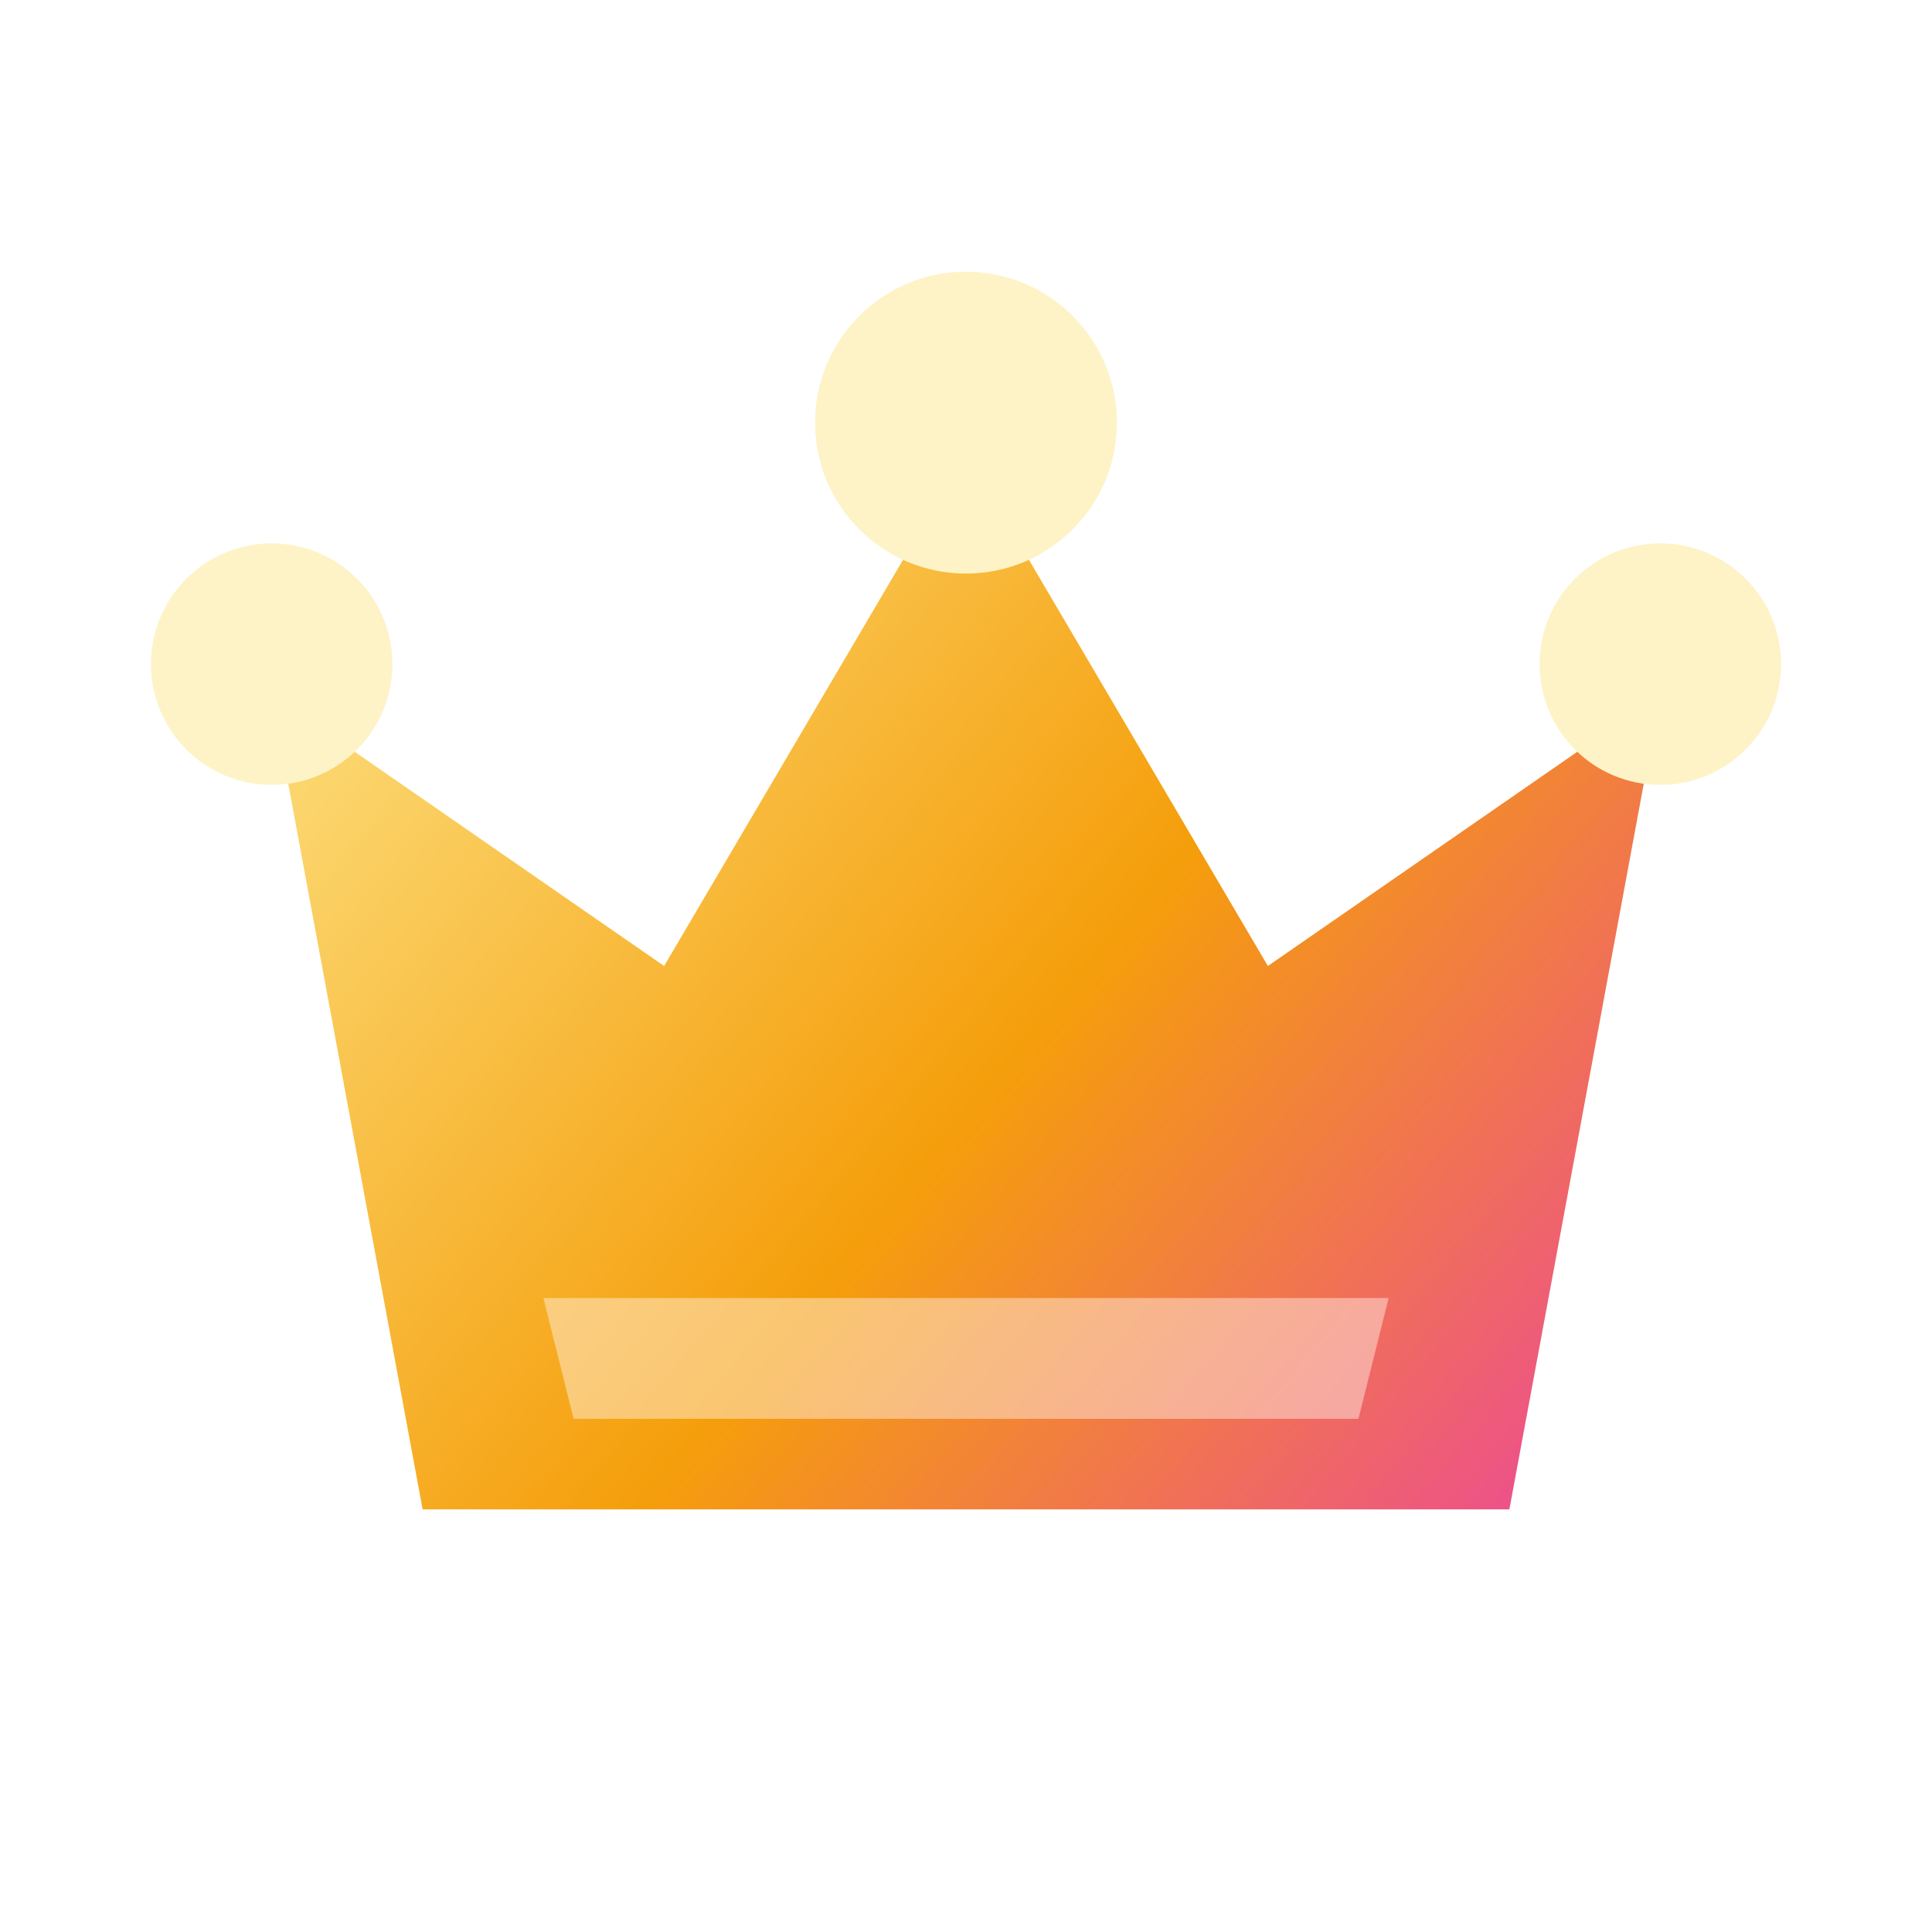
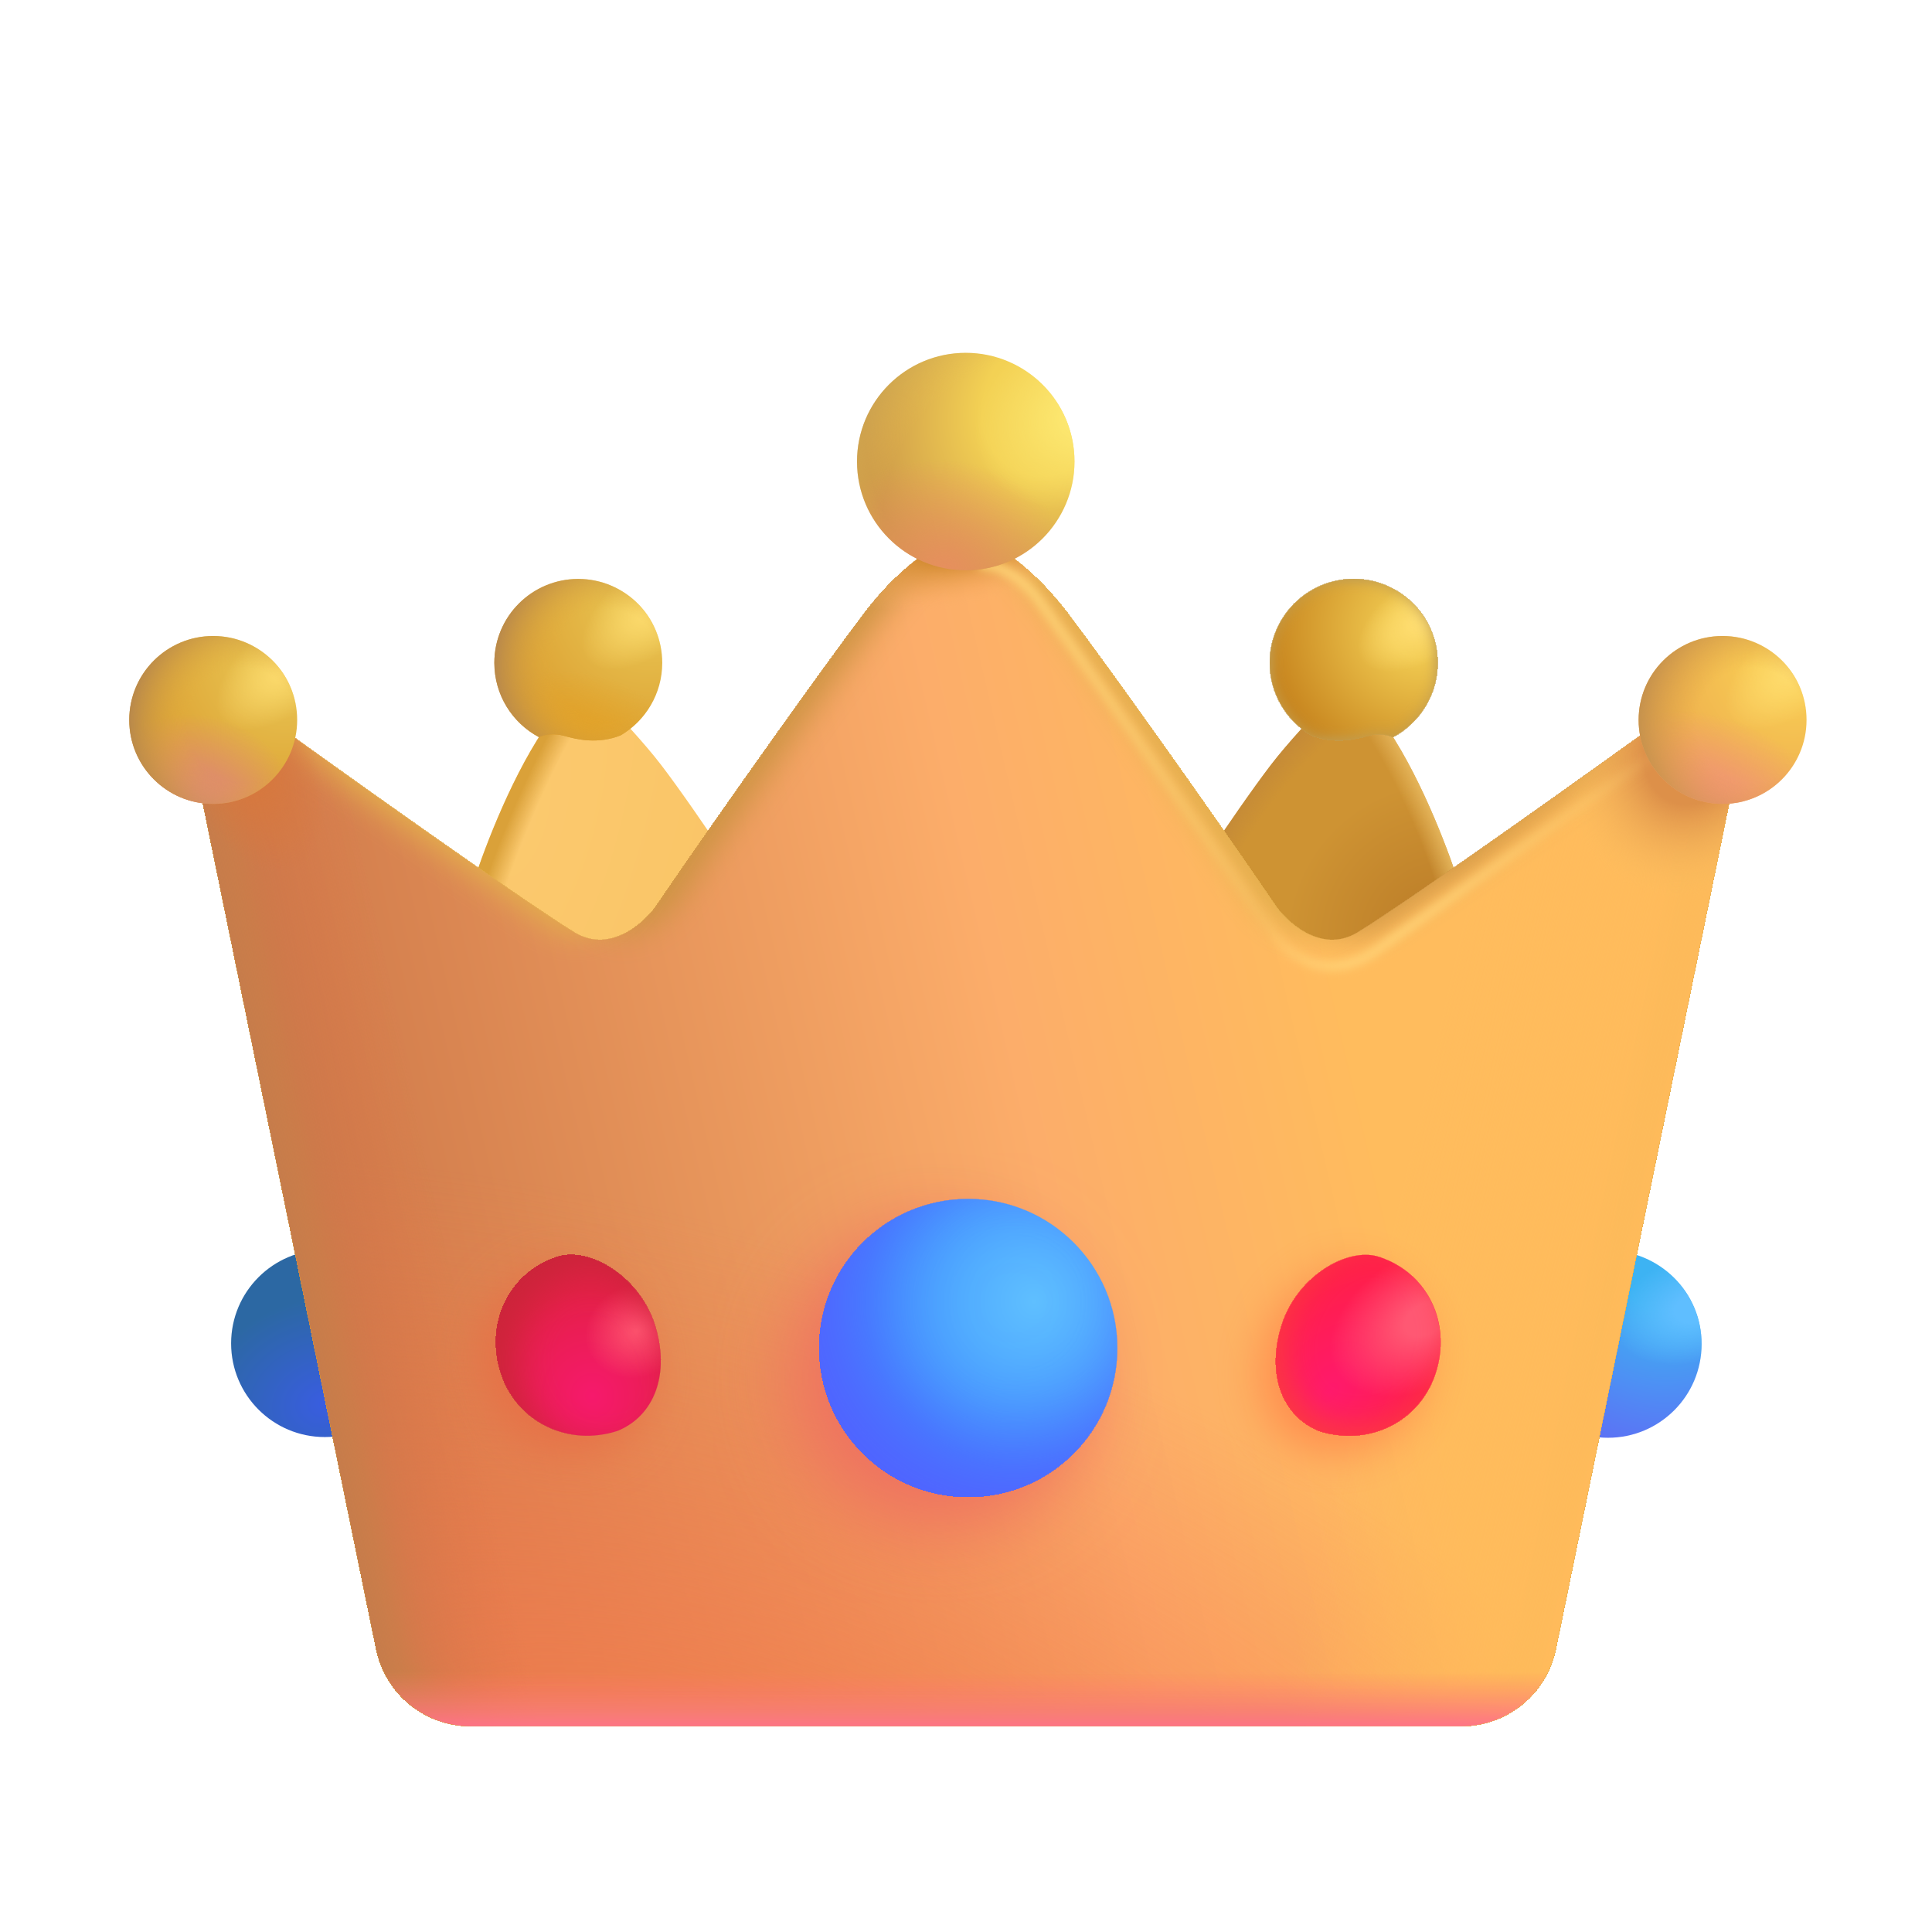
- <svg xmlns="http://www.w3.org/2000/svg" viewBox="0 0 64 64" role="img" aria-label="Crown">
+ <svg xmlns="http://www.w3.org/2000/svg" width="32" height="32" viewBox="0 0 32 32" fill="none">
+   <circle cx="5.379" cy="22.251" r="1.551" fill="url(#paint0_radial_18_17387)" />
+   <circle cx="26.633" cy="22.263" r="1.551" fill="url(#paint1_radial_18_17387)" />
+   <circle cx="26.633" cy="22.263" r="1.551" fill="url(#paint2_radial_18_17387)" />
+   <path d="M9.008 12.083C8.408 12.983 7.971 14.208 7.82 14.677L10.164 16.364L11.953 14.098C11.742 13.773 11.241 13.048 10.953 12.673C10.666 12.298 10.232 11.839 10.055 11.657L9.008 12.083Z" fill="url(#paint3_radial_18_17387)" />
+   <path d="M9.008 12.083C8.408 12.983 7.971 14.208 7.82 14.677L10.164 16.364L11.953 14.098C11.742 13.773 11.241 13.048 10.953 12.673C10.666 12.298 10.232 11.839 10.055 11.657L9.008 12.083Z" fill="url(#paint4_radial_18_17387)" />
+   <path d="M22.992 12.083C23.592 12.983 24.029 14.208 24.18 14.677L21.836 16.364L20.047 14.098C20.258 13.773 20.759 13.048 21.047 12.673C21.334 12.298 21.768 11.839 21.945 11.657L22.992 12.083Z" fill="url(#paint5_radial_18_17387)" />
+   <path d="M22.992 12.083C23.592 12.983 24.029 14.208 24.18 14.677L21.836 16.364L20.047 14.098C20.258 13.773 20.759 13.048 21.047 12.673C21.334 12.298 21.768 11.839 21.945 11.657L22.992 12.083Z" fill="url(#paint6_radial_18_17387)" />
+   <path d="M22.992 12.083C23.592 12.983 24.029 14.208 24.18 14.677L21.836 16.364L20.047 14.098C20.258 13.773 20.759 13.048 21.047 12.673C21.334 12.298 21.768 11.839 21.945 11.657L22.992 12.083Z" fill="url(#paint7_radial_18_17387)" />
+   <g filter="url(#filter0_ii_18_17387)">
+     <path d="M3.125 12.153L6.231 27.312C6.384 28.056 7.039 28.591 7.799 28.591H24.201C24.961 28.591 25.616 28.056 25.769 27.312L28.875 12.153L27.883 11.669C26.399 12.747 23.291 14.958 22.489 15.442C21.849 15.829 21.261 15.199 21.139 15.02C20.021 13.38 18.317 10.992 17.68 10.153C17.026 9.294 16.289 8.869 16 8.833C15.711 8.869 14.973 9.294 14.32 10.153C13.683 10.992 11.979 13.38 10.861 15.02C10.739 15.199 10.151 15.829 9.511 15.442C8.709 14.958 5.601 12.747 4.117 11.669L3.125 12.153Z" fill="url(#paint8_linear_18_17387)" />
+     <path d="M3.125 12.153L6.231 27.312C6.384 28.056 7.039 28.591 7.799 28.591H24.201C24.961 28.591 25.616 28.056 25.769 27.312L28.875 12.153L27.883 11.669C26.399 12.747 23.291 14.958 22.489 15.442C21.849 15.829 21.261 15.199 21.139 15.02C20.021 13.38 18.317 10.992 17.68 10.153C17.026 9.294 16.289 8.869 16 8.833C15.711 8.869 14.973 9.294 14.32 10.153C13.683 10.992 11.979 13.38 10.861 15.02C10.739 15.199 10.151 15.829 9.511 15.442C8.709 14.958 5.601 12.747 4.117 11.669L3.125 12.153Z" fill="url(#paint9_radial_18_17387)" />
+   </g>
+   <path d="M3.125 12.153L6.231 27.312C6.384 28.056 7.039 28.591 7.799 28.591H24.201C24.961 28.591 25.616 28.056 25.769 27.312L28.875 12.153L27.883 11.669C26.399 12.747 23.291 14.958 22.489 15.442C21.849 15.829 21.261 15.199 21.139 15.02C20.021 13.38 18.317 10.992 17.68 10.153C17.026 9.294 16.289 8.869 16 8.833C15.711 8.869 14.973 9.294 14.32 10.153C13.683 10.992 11.979 13.38 10.861 15.02C10.739 15.199 10.151 15.829 9.511 15.442C8.709 14.958 5.601 12.747 4.117 11.669L3.125 12.153Z" fill="url(#paint10_linear_18_17387)" />
+   <path d="M3.125 12.153L6.231 27.312C6.384 28.056 7.039 28.591 7.799 28.591H24.201C24.961 28.591 25.616 28.056 25.769 27.312L28.875 12.153L27.883 11.669C26.399 12.747 23.291 14.958 22.489 15.442C21.849 15.829 21.261 15.199 21.139 15.02C20.021 13.38 18.317 10.992 17.68 10.153C17.026 9.294 16.289 8.869 16 8.833C15.711 8.869 14.973 9.294 14.32 10.153C13.683 10.992 11.979 13.38 10.861 15.02C10.739 15.199 10.151 15.829 9.511 15.442C8.709 14.958 5.601 12.747 4.117 11.669L3.125 12.153Z" fill="url(#paint11_linear_18_17387)" />
+   <path d="M3.125 12.153L6.231 27.312C6.384 28.056 7.039 28.591 7.799 28.591H24.201C24.961 28.591 25.616 28.056 25.769 27.312L28.875 12.153L27.883 11.669C26.399 12.747 23.291 14.958 22.489 15.442C21.849 15.829 21.261 15.199 21.139 15.02C20.021 13.38 18.317 10.992 17.68 10.153C17.026 9.294 16.289 8.869 16 8.833C15.711 8.869 14.973 9.294 14.32 10.153C13.683 10.992 11.979 13.38 10.861 15.02C10.739 15.199 10.151 15.829 9.511 15.442C8.709 14.958 5.601 12.747 4.117 11.669L3.125 12.153Z" fill="url(#paint12_linear_18_17387)" />
+   <path d="M3.125 12.153L6.231 27.312C6.384 28.056 7.039 28.591 7.799 28.591H24.201C24.961 28.591 25.616 28.056 25.769 27.312L28.875 12.153L27.883 11.669C26.399 12.747 23.291 14.958 22.489 15.442C21.849 15.829 21.261 15.199 21.139 15.02C20.021 13.38 18.317 10.992 17.68 10.153C17.026 9.294 16.289 8.869 16 8.833C15.711 8.869 14.973 9.294 14.32 10.153C13.683 10.992 11.979 13.38 10.861 15.02C10.739 15.199 10.151 15.829 9.511 15.442C8.709 14.958 5.601 12.747 4.117 11.669L3.125 12.153Z" fill="url(#paint13_radial_18_17387)" />
+   <path d="M3.125 12.153L6.231 27.312C6.384 28.056 7.039 28.591 7.799 28.591H24.201C24.961 28.591 25.616 28.056 25.769 27.312L28.875 12.153L27.883 11.669C26.399 12.747 23.291 14.958 22.489 15.442C21.849 15.829 21.261 15.199 21.139 15.02C20.021 13.38 18.317 10.992 17.68 10.153C17.026 9.294 16.289 8.869 16 8.833C15.711 8.869 14.973 9.294 14.32 10.153C13.683 10.992 11.979 13.38 10.861 15.02C10.739 15.199 10.151 15.829 9.511 15.442C8.709 14.958 5.601 12.747 4.117 11.669L3.125 12.153Z" fill="url(#paint14_radial_18_17387)" />
+   <path d="M3.125 12.153L6.231 27.312C6.384 28.056 7.039 28.591 7.799 28.591H24.201C24.961 28.591 25.616 28.056 25.769 27.312L28.875 12.153L27.883 11.669C26.399 12.747 23.291 14.958 22.489 15.442C21.849 15.829 21.261 15.199 21.139 15.02C20.021 13.38 18.317 10.992 17.68 10.153C17.026 9.294 16.289 8.869 16 8.833C15.711 8.869 14.973 9.294 14.32 10.153C13.683 10.992 11.979 13.38 10.861 15.02C10.739 15.199 10.151 15.829 9.511 15.442C8.709 14.958 5.601 12.747 4.117 11.669L3.125 12.153Z" fill="url(#paint15_radial_18_17387)" />
+   <g filter="url(#filter1_di_18_17387)">
+     <path d="M23.779 22.743C23.514 23.557 22.662 23.965 21.848 23.7C21.234 23.45 20.969 22.749 21.234 21.934C21.5 21.12 22.334 20.653 22.84 20.817C23.654 21.082 24.044 21.928 23.779 22.743Z" fill="url(#paint16_radial_18_17387)" />
+     <path d="M23.779 22.743C23.514 23.557 22.662 23.965 21.848 23.7C21.234 23.45 20.969 22.749 21.234 21.934C21.5 21.12 22.334 20.653 22.84 20.817C23.654 21.082 24.044 21.928 23.779 22.743Z" fill="url(#paint17_radial_18_17387)" />
+   </g>
+   <g filter="url(#filter2_di_18_17387)">
+     <path d="M8.297 22.743C8.562 23.557 9.414 23.965 10.229 23.7C10.842 23.45 11.107 22.749 10.842 21.934C10.577 21.12 9.742 20.653 9.237 20.817C8.422 21.082 8.032 21.928 8.297 22.743Z" fill="url(#paint18_radial_18_17387)" />
+     <path d="M8.297 22.743C8.562 23.557 9.414 23.965 10.229 23.7C10.842 23.45 11.107 22.749 10.842 21.934C10.577 21.12 9.742 20.653 9.237 20.817C8.422 21.082 8.032 21.928 8.297 22.743Z" fill="url(#paint19_radial_18_17387)" />
+   </g>
+   <path d="M4.922 11.925C4.922 12.693 4.299 13.315 3.531 13.315C2.763 13.315 2.141 12.693 2.141 11.925C2.141 11.157 2.763 10.534 3.531 10.534C4.299 10.534 4.922 11.157 4.922 11.925Z" fill="url(#paint20_radial_18_17387)" />
+   <path d="M4.922 11.925C4.922 12.693 4.299 13.315 3.531 13.315C2.763 13.315 2.141 12.693 2.141 11.925C2.141 11.157 2.763 10.534 3.531 10.534C4.299 10.534 4.922 11.157 4.922 11.925Z" fill="url(#paint21_radial_18_17387)" />
+   <path d="M4.922 11.925C4.922 12.693 4.299 13.315 3.531 13.315C2.763 13.315 2.141 12.693 2.141 11.925C2.141 11.157 2.763 10.534 3.531 10.534C4.299 10.534 4.922 11.157 4.922 11.925Z" fill="url(#paint22_radial_18_17387)" />
+   <path d="M4.922 11.925C4.922 12.693 4.299 13.315 3.531 13.315C2.763 13.315 2.141 12.693 2.141 11.925C2.141 11.157 2.763 10.534 3.531 10.534C4.299 10.534 4.922 11.157 4.922 11.925Z" fill="url(#paint23_radial_18_17387)" />
+   <path d="M10.281 12.18C10.692 11.938 10.969 11.491 10.969 10.979C10.969 10.211 10.346 9.589 9.578 9.589C8.81 9.589 8.188 10.211 8.188 10.979C8.188 11.511 8.486 11.974 8.925 12.208C9.012 12.173 9.171 12.139 9.344 12.188C9.558 12.25 9.91 12.328 10.281 12.18Z" fill="url(#paint24_radial_18_17387)" />
+   <path d="M10.281 12.18C10.692 11.938 10.969 11.491 10.969 10.979C10.969 10.211 10.346 9.589 9.578 9.589C8.81 9.589 8.188 10.211 8.188 10.979C8.188 11.511 8.486 11.974 8.925 12.208C9.012 12.173 9.171 12.139 9.344 12.188C9.558 12.25 9.91 12.328 10.281 12.18Z" fill="url(#paint25_radial_18_17387)" />
+   <path d="M10.281 12.18C10.692 11.938 10.969 11.491 10.969 10.979C10.969 10.211 10.346 9.589 9.578 9.589C8.81 9.589 8.188 10.211 8.188 10.979C8.188 11.511 8.486 11.974 8.925 12.208C9.012 12.173 9.171 12.139 9.344 12.188C9.558 12.25 9.91 12.328 10.281 12.18Z" fill="url(#paint26_radial_18_17387)" />
+   <path d="M10.281 12.18C10.692 11.938 10.969 11.491 10.969 10.979C10.969 10.211 10.346 9.589 9.578 9.589C8.81 9.589 8.188 10.211 8.188 10.979C8.188 11.511 8.486 11.974 8.925 12.208C9.012 12.173 9.171 12.139 9.344 12.188C9.558 12.25 9.91 12.328 10.281 12.18Z" fill="url(#paint27_radial_18_17387)" />
+   <g filter="url(#filter3_i_18_17387)">
+     <path d="M21.719 12.18C21.308 11.938 21.031 11.491 21.031 10.979C21.031 10.211 21.654 9.589 22.422 9.589C23.19 9.589 23.812 10.211 23.812 10.979C23.812 11.511 23.514 11.974 23.075 12.208C22.988 12.173 22.829 12.139 22.656 12.188C22.442 12.25 22.09 12.328 21.719 12.18Z" fill="url(#paint28_radial_18_17387)" />
+     <path d="M21.719 12.18C21.308 11.938 21.031 11.491 21.031 10.979C21.031 10.211 21.654 9.589 22.422 9.589C23.19 9.589 23.812 10.211 23.812 10.979C23.812 11.511 23.514 11.974 23.075 12.208C22.988 12.173 22.829 12.139 22.656 12.188C22.442 12.25 22.09 12.328 21.719 12.18Z" fill="url(#paint29_radial_18_17387)" />
+   </g>
+   <g filter="url(#filter4_di_18_17387)">
+     <circle cx="16.038" cy="22.326" r="2.468" fill="url(#paint30_radial_18_17387)" />
+   </g>
+   <g filter="url(#filter5_f_18_17387)">
+     <path d="M16.211 9.355C16.383 9.334 16.823 9.424 17.211 9.949C17.598 10.474 19.956 13.834 21.086 15.449C21.305 15.787 21.952 16.321 22.789 15.746C23.627 15.171 26.32 13.221 27.336 12.544" stroke="url(#paint31_linear_18_17387)" stroke-width="0.15" />
+     <path d="M16.211 9.355C16.383 9.334 16.823 9.424 17.211 9.949C17.598 10.474 19.956 13.834 21.086 15.449C21.305 15.787 21.952 16.321 22.789 15.746C23.627 15.171 26.32 13.221 27.336 12.544" stroke="url(#paint32_radial_18_17387)" stroke-width="0.15" />
+   </g>
+   <circle cx="15.996" cy="7.645" r="1.801" fill="url(#paint33_radial_18_17387)" />
+   <circle cx="15.996" cy="7.645" r="1.801" fill="url(#paint34_radial_18_17387)" />
+   <circle cx="15.996" cy="7.645" r="1.801" fill="url(#paint35_radial_18_17387)" />
+   <circle cx="15.996" cy="7.645" r="1.801" fill="url(#paint36_radial_18_17387)" />
+   <path d="M29.922 11.925C29.922 12.693 29.299 13.315 28.531 13.315C27.763 13.315 27.141 12.693 27.141 11.925C27.141 11.157 27.763 10.534 28.531 10.534C29.299 10.534 29.922 11.157 29.922 11.925Z" fill="url(#paint37_radial_18_17387)" />
+   <path d="M29.922 11.925C29.922 12.693 29.299 13.315 28.531 13.315C27.763 13.315 27.141 12.693 27.141 11.925C27.141 11.157 27.763 10.534 28.531 10.534C29.299 10.534 29.922 11.157 29.922 11.925Z" fill="url(#paint38_radial_18_17387)" />
+   <path d="M29.922 11.925C29.922 12.693 29.299 13.315 28.531 13.315C27.763 13.315 27.141 12.693 27.141 11.925C27.141 11.157 27.763 10.534 28.531 10.534C29.299 10.534 29.922 11.157 29.922 11.925Z" fill="url(#paint39_radial_18_17387)" />
+   <path d="M29.922 11.925C29.922 12.693 29.299 13.315 28.531 13.315C27.763 13.315 27.141 12.693 27.141 11.925C27.141 11.157 27.763 10.534 28.531 10.534C29.299 10.534 29.922 11.157 29.922 11.925Z" fill="url(#paint40_radial_18_17387)" />
  <defs>
-     <linearGradient id="gold" x1="11" x2="54" y1="14" y2="50" gradientUnits="userSpaceOnUse">
-       <stop stop-color="#fde68a" />
-       <stop offset=".55" stop-color="#f59e0b" />
-       <stop offset="1" stop-color="#ec4899" />
-     </linearGradient>
+     <filter id="filter0_ii_18_17387" x="2.725" y="8.733" width="26.55" height="19.858" filterUnits="userSpaceOnUse" color-interpolation-filters="sRGB">
+       <feFlood flood-opacity="0" result="BackgroundImageFix" />
+       <feBlend mode="normal" in="SourceGraphic" in2="BackgroundImageFix" result="shape" />
+       <feColorMatrix in="SourceAlpha" type="matrix" values="0 0 0 0 0 0 0 0 0 0 0 0 0 0 0 0 0 0 127 0" result="hardAlpha" />
+       <feOffset dx="0.4" dy="-0.1" />
+       <feGaussianBlur stdDeviation="0.25" />
+       <feComposite in2="hardAlpha" operator="arithmetic" k2="-1" k3="1" />
+       <feColorMatrix type="matrix" values="0 0 0 0 0.804 0 0 0 0 0.58 0 0 0 0 0.263 0 0 0 1 0" />
+       <feBlend mode="normal" in2="shape" result="effect1_innerShadow_18_17387" />
+       <feColorMatrix in="SourceAlpha" type="matrix" values="0 0 0 0 0 0 0 0 0 0 0 0 0 0 0 0 0 0 127 0" result="hardAlpha" />
+       <feOffset dx="-0.4" dy="-0.1" />
+       <feGaussianBlur stdDeviation="0.25" />
+       <feComposite in2="hardAlpha" operator="arithmetic" k2="-1" k3="1" />
+       <feColorMatrix type="matrix" values="0 0 0 0 0.894 0 0 0 0 0.686 0 0 0 0 0.302 0 0 0 1 0" />
+       <feBlend mode="normal" in2="effect1_innerShadow_18_17387" result="effect2_innerShadow_18_17387" />
+     </filter>
+     <filter id="filter1_di_18_17387" x="20.132" y="20.285" width="4.23" height="4.496" filterUnits="userSpaceOnUse" color-interpolation-filters="sRGB">
+       <feFlood flood-opacity="0" result="BackgroundImageFix" />
+       <feColorMatrix in="SourceAlpha" type="matrix" values="0 0 0 0 0 0 0 0 0 0 0 0 0 0 0 0 0 0 127 0" result="hardAlpha" />
+       <feOffset dx="-0.25" dy="0.25" />
+       <feGaussianBlur stdDeviation="0.375" />
+       <feComposite in2="hardAlpha" operator="out" />
+       <feColorMatrix type="matrix" values="0 0 0 0 1 0 0 0 0 0.549 0 0 0 0 0.306 0 0 0 1 0" />
+       <feBlend mode="normal" in2="BackgroundImageFix" result="effect1_dropShadow_18_17387" />
+       <feBlend mode="normal" in="SourceGraphic" in2="effect1_dropShadow_18_17387" result="shape" />
+       <feColorMatrix in="SourceAlpha" type="matrix" values="0 0 0 0 0 0 0 0 0 0 0 0 0 0 0 0 0 0 127 0" result="hardAlpha" />
+       <feOffset dx="0.15" dy="-0.15" />
+       <feGaussianBlur stdDeviation="0.25" />
+       <feComposite in2="hardAlpha" operator="arithmetic" k2="-1" k3="1" />
+       <feColorMatrix type="matrix" values="0 0 0 0 0.984 0 0 0 0 0.22 0 0 0 0 0.255 0 0 0 1 0" />
+       <feBlend mode="normal" in2="shape" result="effect2_innerShadow_18_17387" />
+     </filter>
+     <filter id="filter2_di_18_17387" x="7.215" y="20.285" width="4.23" height="4.496" filterUnits="userSpaceOnUse" color-interpolation-filters="sRGB">
+       <feFlood flood-opacity="0" result="BackgroundImageFix" />
+       <feColorMatrix in="SourceAlpha" type="matrix" values="0 0 0 0 0 0 0 0 0 0 0 0 0 0 0 0 0 0 127 0" result="hardAlpha" />
+       <feOffset dx="-0.25" dy="0.25" />
+       <feGaussianBlur stdDeviation="0.375" />
+       <feComposite in2="hardAlpha" operator="out" />
+       <feColorMatrix type="matrix" values="0 0 0 0 0.906 0 0 0 0 0.439 0 0 0 0 0.278 0 0 0 1 0" />
+       <feBlend mode="normal" in2="BackgroundImageFix" result="effect1_dropShadow_18_17387" />
+       <feBlend mode="normal" in="SourceGraphic" in2="effect1_dropShadow_18_17387" result="shape" />
+       <feColorMatrix in="SourceAlpha" type="matrix" values="0 0 0 0 0 0 0 0 0 0 0 0 0 0 0 0 0 0 127 0" result="hardAlpha" />
+       <feOffset dx="0.3" dy="0.3" />
+       <feGaussianBlur stdDeviation="0.3" />
+       <feComposite in2="hardAlpha" operator="arithmetic" k2="-1" k3="1" />
+       <feColorMatrix type="matrix" values="0 0 0 0 0.796 0 0 0 0 0.141 0 0 0 0 0.224 0 0 0 1 0" />
+       <feBlend mode="normal" in2="shape" result="effect2_innerShadow_18_17387" />
+     </filter>
+     <filter id="filter3_i_18_17387" x="21.031" y="9.589" width="2.781" height="2.676" filterUnits="userSpaceOnUse" color-interpolation-filters="sRGB">
+       <feFlood flood-opacity="0" result="BackgroundImageFix" />
+       <feBlend mode="normal" in="SourceGraphic" in2="BackgroundImageFix" result="shape" />
+       <feColorMatrix in="SourceAlpha" type="matrix" values="0 0 0 0 0 0 0 0 0 0 0 0 0 0 0 0 0 0 127 0" result="hardAlpha" />
+       <feOffset />
+       <feGaussianBlur stdDeviation="0.125" />
+       <feComposite in2="hardAlpha" operator="arithmetic" k2="-1" k3="1" />
+       <feColorMatrix type="matrix" values="0 0 0 0 0.757 0 0 0 0 0.62 0 0 0 0 0.322 0 0 0 1 0" />
+       <feBlend mode="normal" in2="shape" result="effect1_innerShadow_18_17387" />
+     </filter>
+     <filter id="filter4_di_18_17387" x="11.82" y="19.108" width="7.436" height="7.436" filterUnits="userSpaceOnUse" color-interpolation-filters="sRGB">
+       <feFlood flood-opacity="0" result="BackgroundImageFix" />
+       <feColorMatrix in="SourceAlpha" type="matrix" values="0 0 0 0 0 0 0 0 0 0 0 0 0 0 0 0 0 0 127 0" result="hardAlpha" />
+       <feOffset dx="-0.5" dy="0.5" />
+       <feGaussianBlur stdDeviation="0.625" />
+       <feComposite in2="hardAlpha" operator="out" />
+       <feColorMatrix type="matrix" values="0 0 0 0 0.937 0 0 0 0 0.443 0 0 0 0 0.376 0 0 0 1 0" />
+       <feBlend mode="normal" in2="BackgroundImageFix" result="effect1_dropShadow_18_17387" />
+       <feBlend mode="normal" in="SourceGraphic" in2="effect1_dropShadow_18_17387" result="shape" />
+       <feColorMatrix in="SourceAlpha" type="matrix" values="0 0 0 0 0 0 0 0 0 0 0 0 0 0 0 0 0 0 127 0" result="hardAlpha" />
+       <feOffset dx="0.75" dy="-0.75" />
+       <feGaussianBlur stdDeviation="0.75" />
+       <feComposite in2="hardAlpha" operator="arithmetic" k2="-1" k3="1" />
+       <feColorMatrix type="matrix" values="0 0 0 0 0.314 0 0 0 0 0.384 0 0 0 0 1 0 0 0 1 0" />
+       <feBlend mode="normal" in2="shape" result="effect2_innerShadow_18_17387" />
+     </filter>
+     <filter id="filter5_f_18_17387" x="16.052" y="9.127" width="11.476" height="7.098" filterUnits="userSpaceOnUse" color-interpolation-filters="sRGB">
+       <feFlood flood-opacity="0" result="BackgroundImageFix" />
+       <feBlend mode="normal" in="SourceGraphic" in2="BackgroundImageFix" result="shape" />
+       <feGaussianBlur stdDeviation="0.075" result="effect1_foregroundBlur_18_17387" />
+     </filter>
+     <radialGradient id="paint0_radial_18_17387" cx="0" cy="0" r="1" gradientUnits="userSpaceOnUse" gradientTransform="translate(5.37891 23.2469) rotate(-103.54) scale(1.75182 2.1567)">
+       <stop stop-color="#395DE0" />
+       <stop offset="1" stop-color="#2C68A3" />
+     </radialGradient>
+     <radialGradient id="paint1_radial_18_17387" cx="0" cy="0" r="1" gradientUnits="userSpaceOnUse" gradientTransform="translate(27.5937 20.9813) rotate(108.743) scale(2.99062)">
+       <stop offset="0.249" stop-color="#3DB3F3" />
+       <stop offset="1" stop-color="#5B73F4" />
+     </radialGradient>
+     <radialGradient id="paint2_radial_18_17387" cx="0" cy="0" r="1" gradientUnits="userSpaceOnUse" gradientTransform="translate(28.0937 21.6532) rotate(161.162) scale(1.4033 0.889718)">
+       <stop offset="0.258" stop-color="#5FBEFF" />
+       <stop offset="1" stop-color="#5FBEFF" stop-opacity="0" />
+     </radialGradient>
+     <radialGradient id="paint3_radial_18_17387" cx="0" cy="0" r="1" gradientUnits="userSpaceOnUse" gradientTransform="translate(8.65625 13.5594) rotate(15.9454) scale(3.18505 7.94974)">
+       <stop stop-color="#FBC96E" />
+       <stop offset="1" stop-color="#FAC567" />
+     </radialGradient>
+     <radialGradient id="paint4_radial_18_17387" cx="0" cy="0" r="1" gradientUnits="userSpaceOnUse" gradientTransform="translate(10.5312 14.2469) rotate(-156.753) scale(2.41481 7.26267)">
+       <stop offset="0.765" stop-color="#D89F3A" stop-opacity="0" />
+       <stop offset="0.911" stop-color="#DAA139" />
+     </radialGradient>
+     <radialGradient id="paint5_radial_18_17387" cx="0" cy="0" r="1" gradientUnits="userSpaceOnUse" gradientTransform="translate(23.875 15.4969) rotate(-125.455) scale(2.53202 2.59683)">
+       <stop offset="0.254" stop-color="#BF812A" />
+       <stop offset="1" stop-color="#CE9333" />
+     </radialGradient>
+     <radialGradient id="paint6_radial_18_17387" cx="0" cy="0" r="1" gradientUnits="userSpaceOnUse" gradientTransform="translate(21.9219 14.2626) rotate(-23.0913) scale(2.19118 5.70837)">
+       <stop offset="0.734" stop-color="#E9BB61" stop-opacity="0" />
+       <stop offset="0.929" stop-color="#E9BB61" />
+     </radialGradient>
+     <radialGradient id="paint7_radial_18_17387" cx="0" cy="0" r="1" gradientUnits="userSpaceOnUse" gradientTransform="translate(23.2188 14.8876) rotate(-142.922) scale(3.4469 5.81507)">
+       <stop offset="0.773" stop-color="#C18739" stop-opacity="0" />
+       <stop offset="0.948" stop-color="#C18739" />
+     </radialGradient>
+     <linearGradient id="paint8_linear_18_17387" x1="23.206" y1="20.58" x2="5.54" y2="24.7" gradientUnits="userSpaceOnUse">
+       <stop stop-color="#FFBC5D" />
+       <stop offset="0.304" stop-color="#FCAD6A" />
+       <stop offset="1" stop-color="#CB7547" />
+     </linearGradient>
+     <radialGradient id="paint9_radial_18_17387" cx="0" cy="0" r="1" gradientUnits="userSpaceOnUse" gradientTransform="translate(12.1326 31.8589) rotate(-69.4212) scale(11.0026 21.4146)">
+       <stop stop-color="#F67B4E" />
+       <stop offset="1" stop-color="#F67B4E" stop-opacity="0" />
+     </radialGradient>
+     <linearGradient id="paint10_linear_18_17387" x1="5.281" y1="24.278" x2="8" y2="23.716" gradientUnits="userSpaceOnUse">
+       <stop stop-color="#C2794C" />
+       <stop offset="1" stop-color="#E07648" stop-opacity="0" />
+     </linearGradient>
+     <linearGradient id="paint11_linear_18_17387" x1="26.625" y1="26.028" x2="22" y2="24.966" gradientUnits="userSpaceOnUse">
+       <stop offset="0.129" stop-color="#FFBB5B" />
+       <stop offset="1" stop-color="#FFBB5B" stop-opacity="0" />
+     </linearGradient>
+     <linearGradient id="paint12_linear_18_17387" x1="17.438" y1="28.872" x2="17.438" y2="27.684" gradientUnits="userSpaceOnUse">
+       <stop offset="0.184" stop-color="#FF6F8C" />
+       <stop offset="1" stop-color="#FF7A6A" stop-opacity="0" />
+     </linearGradient>
+     <radialGradient id="paint13_radial_18_17387" cx="0" cy="0" r="1" gradientUnits="userSpaceOnUse" gradientTransform="translate(28.0625 12.4032) rotate(113.385) scale(2.51945 2.08843)">
+       <stop offset="0.377" stop-color="#DD9049" />
+       <stop offset="1" stop-color="#F8BF60" stop-opacity="0" />
+     </radialGradient>
+     <radialGradient id="paint14_radial_18_17387" cx="0" cy="0" r="1" gradientUnits="userSpaceOnUse" gradientTransform="translate(4.04688 12.5438) rotate(64.2171) scale(2.04759 1.11998)">
+       <stop offset="0.196" stop-color="#D7783D" />
+       <stop offset="1" stop-color="#D7783D" stop-opacity="0" />
+     </radialGradient>
+     <radialGradient id="paint15_radial_18_17387" cx="0" cy="0" r="1" gradientUnits="userSpaceOnUse" gradientTransform="translate(16 8.83289) rotate(76.0568) scale(1.1672 2.55602)">
+       <stop offset="0.382" stop-color="#D48C33" />
+       <stop offset="1" stop-color="#FEB16A" stop-opacity="0" />
+     </radialGradient>
+     <radialGradient id="paint16_radial_18_17387" cx="0" cy="0" r="1" gradientUnits="userSpaceOnUse" gradientTransform="translate(22.0312 23.0595) rotate(-51.5819) scale(2.31334 1.4927)">
+       <stop stop-color="#FF196C" />
+       <stop offset="1" stop-color="#FF1F4A" />
+     </radialGradient>
+     <radialGradient id="paint17_radial_18_17387" cx="0" cy="0" r="1" gradientUnits="userSpaceOnUse" gradientTransform="translate(23.625 21.8407) rotate(149.744) scale(1.73656 1.09996)">
+       <stop offset="0.223" stop-color="#FF5873" />
+       <stop offset="1" stop-color="#FF5873" stop-opacity="0" />
+     </radialGradient>
+     <radialGradient id="paint18_radial_18_17387" cx="0" cy="0" r="1" gradientUnits="userSpaceOnUse" gradientTransform="translate(9.81261 23.122) rotate(-104.281) scale(1.77356 1.69812)">
+       <stop stop-color="#F6196C" />
+       <stop offset="1" stop-color="#E42047" />
+     </radialGradient>
+     <radialGradient id="paint19_radial_18_17387" cx="0" cy="0" r="1" gradientUnits="userSpaceOnUse" gradientTransform="translate(10.547 22.0439) rotate(155.726) scale(0.874163 0.765693)">
+       <stop stop-color="#FE536F" />
+       <stop offset="1" stop-color="#FE536F" stop-opacity="0" />
+     </radialGradient>
+     <radialGradient id="paint20_radial_18_17387" cx="0" cy="0" r="1" gradientUnits="userSpaceOnUse" gradientTransform="translate(4.65625 10.9745) rotate(135.198) scale(2.97287 3.09287)">
+       <stop offset="0.172" stop-color="#E7C04E" />
+       <stop offset="1" stop-color="#D9972A" />
+     </radialGradient>
+     <radialGradient id="paint21_radial_18_17387" cx="0" cy="0" r="1" gradientUnits="userSpaceOnUse" gradientTransform="translate(3.21875 13.4969) rotate(-71.3305) scale(1.65959 1.79772)">
+       <stop offset="0.065" stop-color="#DF8089" />
+       <stop offset="1" stop-color="#DF8089" stop-opacity="0" />
+     </radialGradient>
+     <radialGradient id="paint22_radial_18_17387" cx="0" cy="0" r="1" gradientUnits="userSpaceOnUse" gradientTransform="translate(4.76562 11.0395) rotate(141.017) scale(1.40706 0.727129)">
+       <stop stop-color="#FFDE71" />
+       <stop offset="1" stop-color="#FFDE71" stop-opacity="0" />
+     </radialGradient>
+     <radialGradient id="paint23_radial_18_17387" cx="0" cy="0" r="1" gradientUnits="userSpaceOnUse" gradientTransform="translate(4.01562 12.0139) rotate(180) scale(1.875 1.94872)">
+       <stop offset="0.488" stop-color="#E1AD3D" stop-opacity="0" />
+       <stop offset="1" stop-color="#B9894B" />
+     </radialGradient>
+     <radialGradient id="paint24_radial_18_17387" cx="0" cy="0" r="1" gradientUnits="userSpaceOnUse" gradientTransform="translate(10.7031 10.0126) rotate(136.302) scale(2.91757 3.03227)">
+       <stop offset="0.172" stop-color="#E7C04E" />
+       <stop offset="1" stop-color="#D9972A" />
+     </radialGradient>
+     <radialGradient id="paint25_radial_18_17387" cx="0" cy="0" r="1" gradientUnits="userSpaceOnUse" gradientTransform="translate(10.8125 10.0751) rotate(142.093) scale(1.38624 0.710131)">
+       <stop stop-color="#FFDE71" />
+       <stop offset="1" stop-color="#FFDE71" stop-opacity="0" />
+     </radialGradient>
+     <radialGradient id="paint26_radial_18_17387" cx="0" cy="0" r="1" gradientUnits="userSpaceOnUse" gradientTransform="translate(9.57813 12.4344) rotate(-76.7989) scale(1.29998 1.7338)">
+       <stop stop-color="#E4A122" />
+       <stop offset="1" stop-color="#E4A122" stop-opacity="0" />
+     </radialGradient>
+     <radialGradient id="paint27_radial_18_17387" cx="0" cy="0" r="1" gradientUnits="userSpaceOnUse" gradientTransform="translate(10.0625 11.0126) rotate(180) scale(1.875)">
+       <stop offset="0.488" stop-color="#E1AD3D" stop-opacity="0" />
+       <stop offset="1" stop-color="#B9894B" />
+     </radialGradient>
+     <radialGradient id="paint28_radial_18_17387" cx="0" cy="0" r="1" gradientUnits="userSpaceOnUse" gradientTransform="translate(23.4688 10.4657) rotate(136.32) scale(2.39817 2.49246)">
+       <stop offset="0.172" stop-color="#F0C950" />
+       <stop offset="1" stop-color="#C8861F" />
+     </radialGradient>
+     <radialGradient id="paint29_radial_18_17387" cx="0" cy="0" r="1" gradientUnits="userSpaceOnUse" gradientTransform="translate(23.6719 10.2001) rotate(147.14) scale(1.33929 0.68608)">
+       <stop offset="0.184" stop-color="#FFDE71" />
+       <stop offset="1" stop-color="#FFDE71" stop-opacity="0" />
+     </radialGradient>
+     <radialGradient id="paint30_radial_18_17387" cx="0" cy="0" r="1" gradientUnits="userSpaceOnUse" gradientTransform="translate(17.1251 21.5595) rotate(138.155) scale(2.81059)">
+       <stop stop-color="#5FBFFF" />
+       <stop offset="1" stop-color="#3E94FF" />
+     </radialGradient>
+     <linearGradient id="paint31_linear_18_17387" x1="16.211" y1="9.153" x2="22.555" y2="17.153" gradientUnits="userSpaceOnUse">
+       <stop stop-color="#FFD678" />
+       <stop offset="1" stop-color="#FFD678" stop-opacity="0" />
+     </linearGradient>
+     <radialGradient id="paint32_radial_18_17387" cx="0" cy="0" r="1" gradientUnits="userSpaceOnUse" gradientTransform="translate(22.5547 16.3719) rotate(-34.6679) scale(6.49725 1.74022)">
+       <stop offset="0.289" stop-color="#FFD175" />
+       <stop offset="1" stop-color="#FFD175" stop-opacity="0" />
+     </radialGradient>
+     <radialGradient id="paint33_radial_18_17387" cx="0" cy="0" r="1" gradientUnits="userSpaceOnUse" gradientTransform="translate(17.4375 6.6532) rotate(125.606) scale(3.43521 2.91657)">
+       <stop offset="0.376" stop-color="#F3D154" />
+       <stop offset="1" stop-color="#CC9848" />
+     </radialGradient>
+     <radialGradient id="paint34_radial_18_17387" cx="0" cy="0" r="1" gradientUnits="userSpaceOnUse" gradientTransform="translate(15.6562 9.44617) rotate(-79.3128) scale(1.83257 2.17841)">
+       <stop stop-color="#E78F5E" />
+       <stop offset="1" stop-color="#E78F5E" stop-opacity="0" />
+     </radialGradient>
+     <radialGradient id="paint35_radial_18_17387" cx="0" cy="0" r="1" gradientUnits="userSpaceOnUse" gradientTransform="translate(16.75 8.24695) rotate(-146.725) scale(3.58831 4.29179)">
+       <stop offset="0.557" stop-color="#E9C251" stop-opacity="0" />
+       <stop offset="1" stop-color="#B49858" />
+     </radialGradient>
+     <radialGradient id="paint36_radial_18_17387" cx="0" cy="0" r="1" gradientUnits="userSpaceOnUse" gradientTransform="translate(18.0625 6.8407) rotate(156.06) scale(1.9831 1.52608)">
+       <stop stop-color="#FFED77" />
+       <stop offset="1" stop-color="#FFED77" stop-opacity="0" />
+     </radialGradient>
+     <radialGradient id="paint37_radial_18_17387" cx="0" cy="0" r="1" gradientUnits="userSpaceOnUse" gradientTransform="translate(29.6563 10.9745) rotate(135.198) scale(2.97287 3.09287)">
+       <stop offset="0.172" stop-color="#F8CB54" />
+       <stop offset="1" stop-color="#EAA34B" />
+     </radialGradient>
+     <radialGradient id="paint38_radial_18_17387" cx="0" cy="0" r="1" gradientUnits="userSpaceOnUse" gradientTransform="translate(28.2187 13.4969) rotate(-71.3305) scale(1.65959 2.24326)">
+       <stop offset="0.16" stop-color="#F1907C" />
+       <stop offset="1" stop-color="#F1907C" stop-opacity="0" />
+     </radialGradient>
+     <radialGradient id="paint39_radial_18_17387" cx="0" cy="0" r="1" gradientUnits="userSpaceOnUse" gradientTransform="translate(29.7656 11.0395) rotate(141.017) scale(1.40706 0.727129)">
+       <stop stop-color="#FFDE71" />
+       <stop offset="1" stop-color="#FFDE71" stop-opacity="0" />
+     </radialGradient>
+     <radialGradient id="paint40_radial_18_17387" cx="0" cy="0" r="1" gradientUnits="userSpaceOnUse" gradientTransform="translate(29.0156 12.0139) rotate(180) scale(1.875 1.94872)">
+       <stop offset="0.488" stop-color="#E0A444" stop-opacity="0" />
+       <stop offset="1" stop-color="#C6924D" />
+     </radialGradient>
  </defs>
-   <path fill="url(#gold)" d="m9 23 13 9 10-17 10 17 13-9-5 27H14L9 23Z" />
-   <path fill="#fff7ed" fill-opacity=".45" d="M18 43h28l-1 4H19l-1-4Z" />
-   <circle cx="9" cy="22" r="4" fill="#fef3c7" />
-   <circle cx="32" cy="14" r="5" fill="#fef3c7" />
-   <circle cx="55" cy="22" r="4" fill="#fef3c7" />
</svg>
